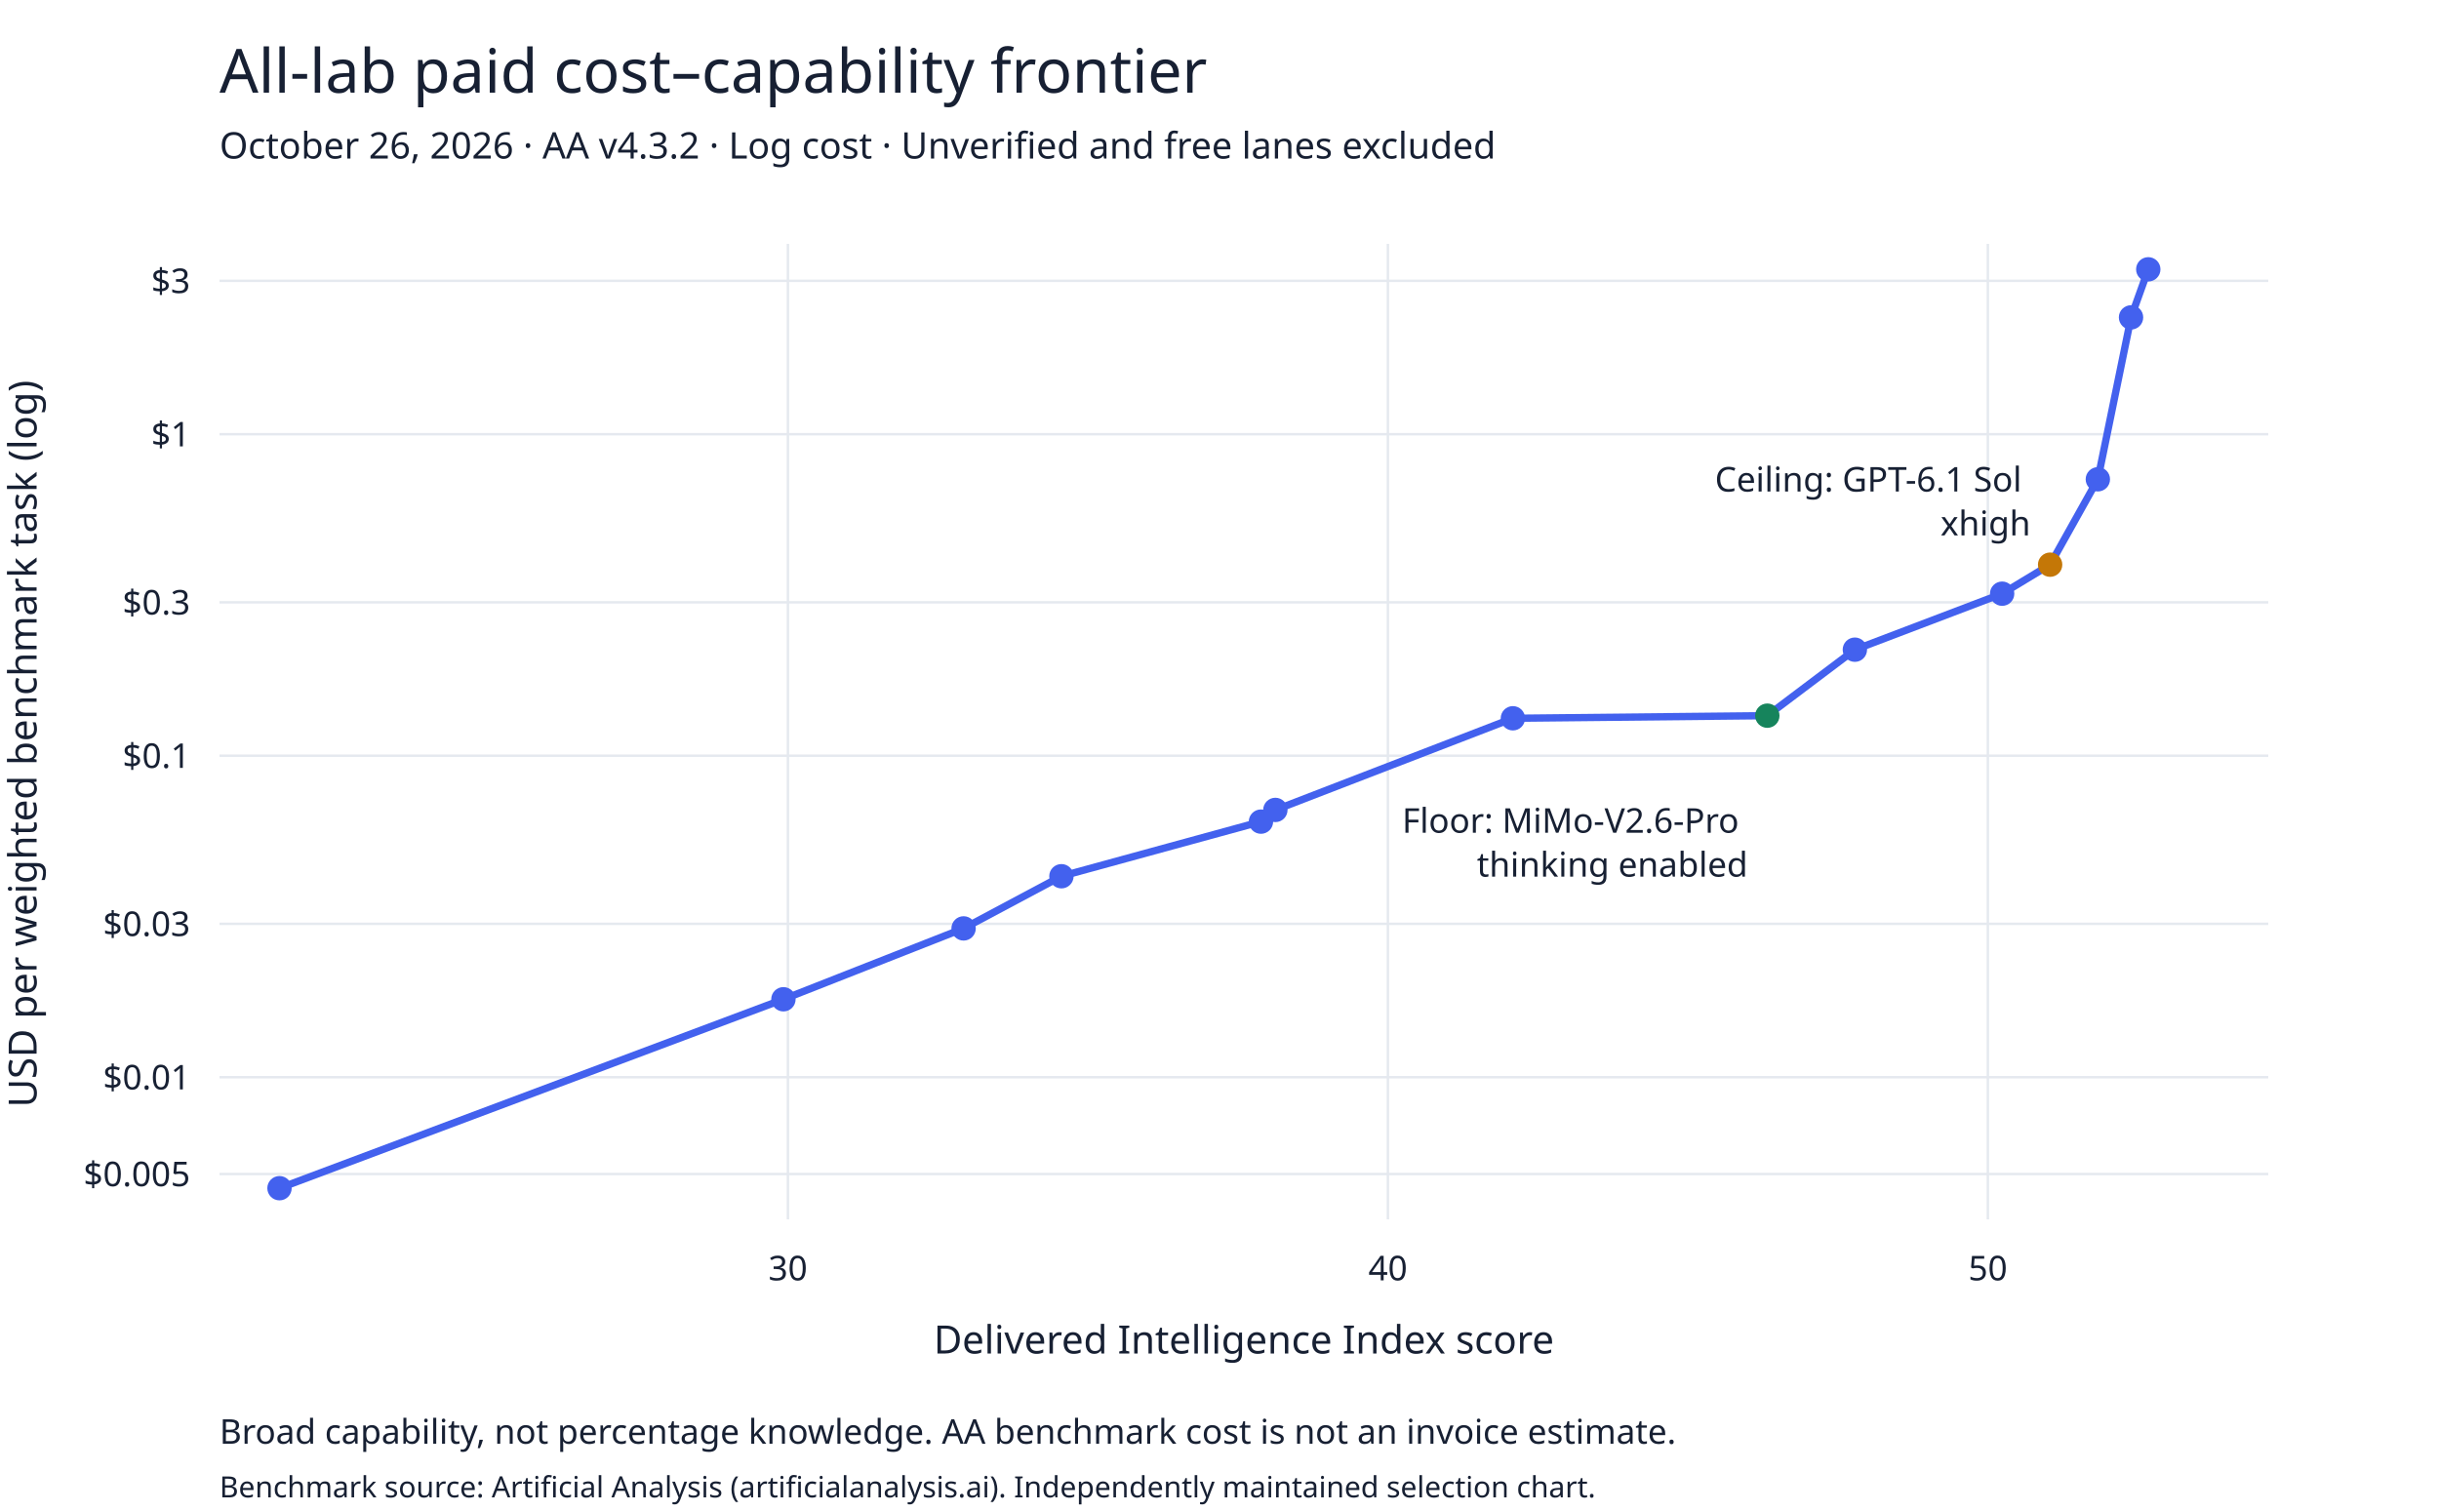
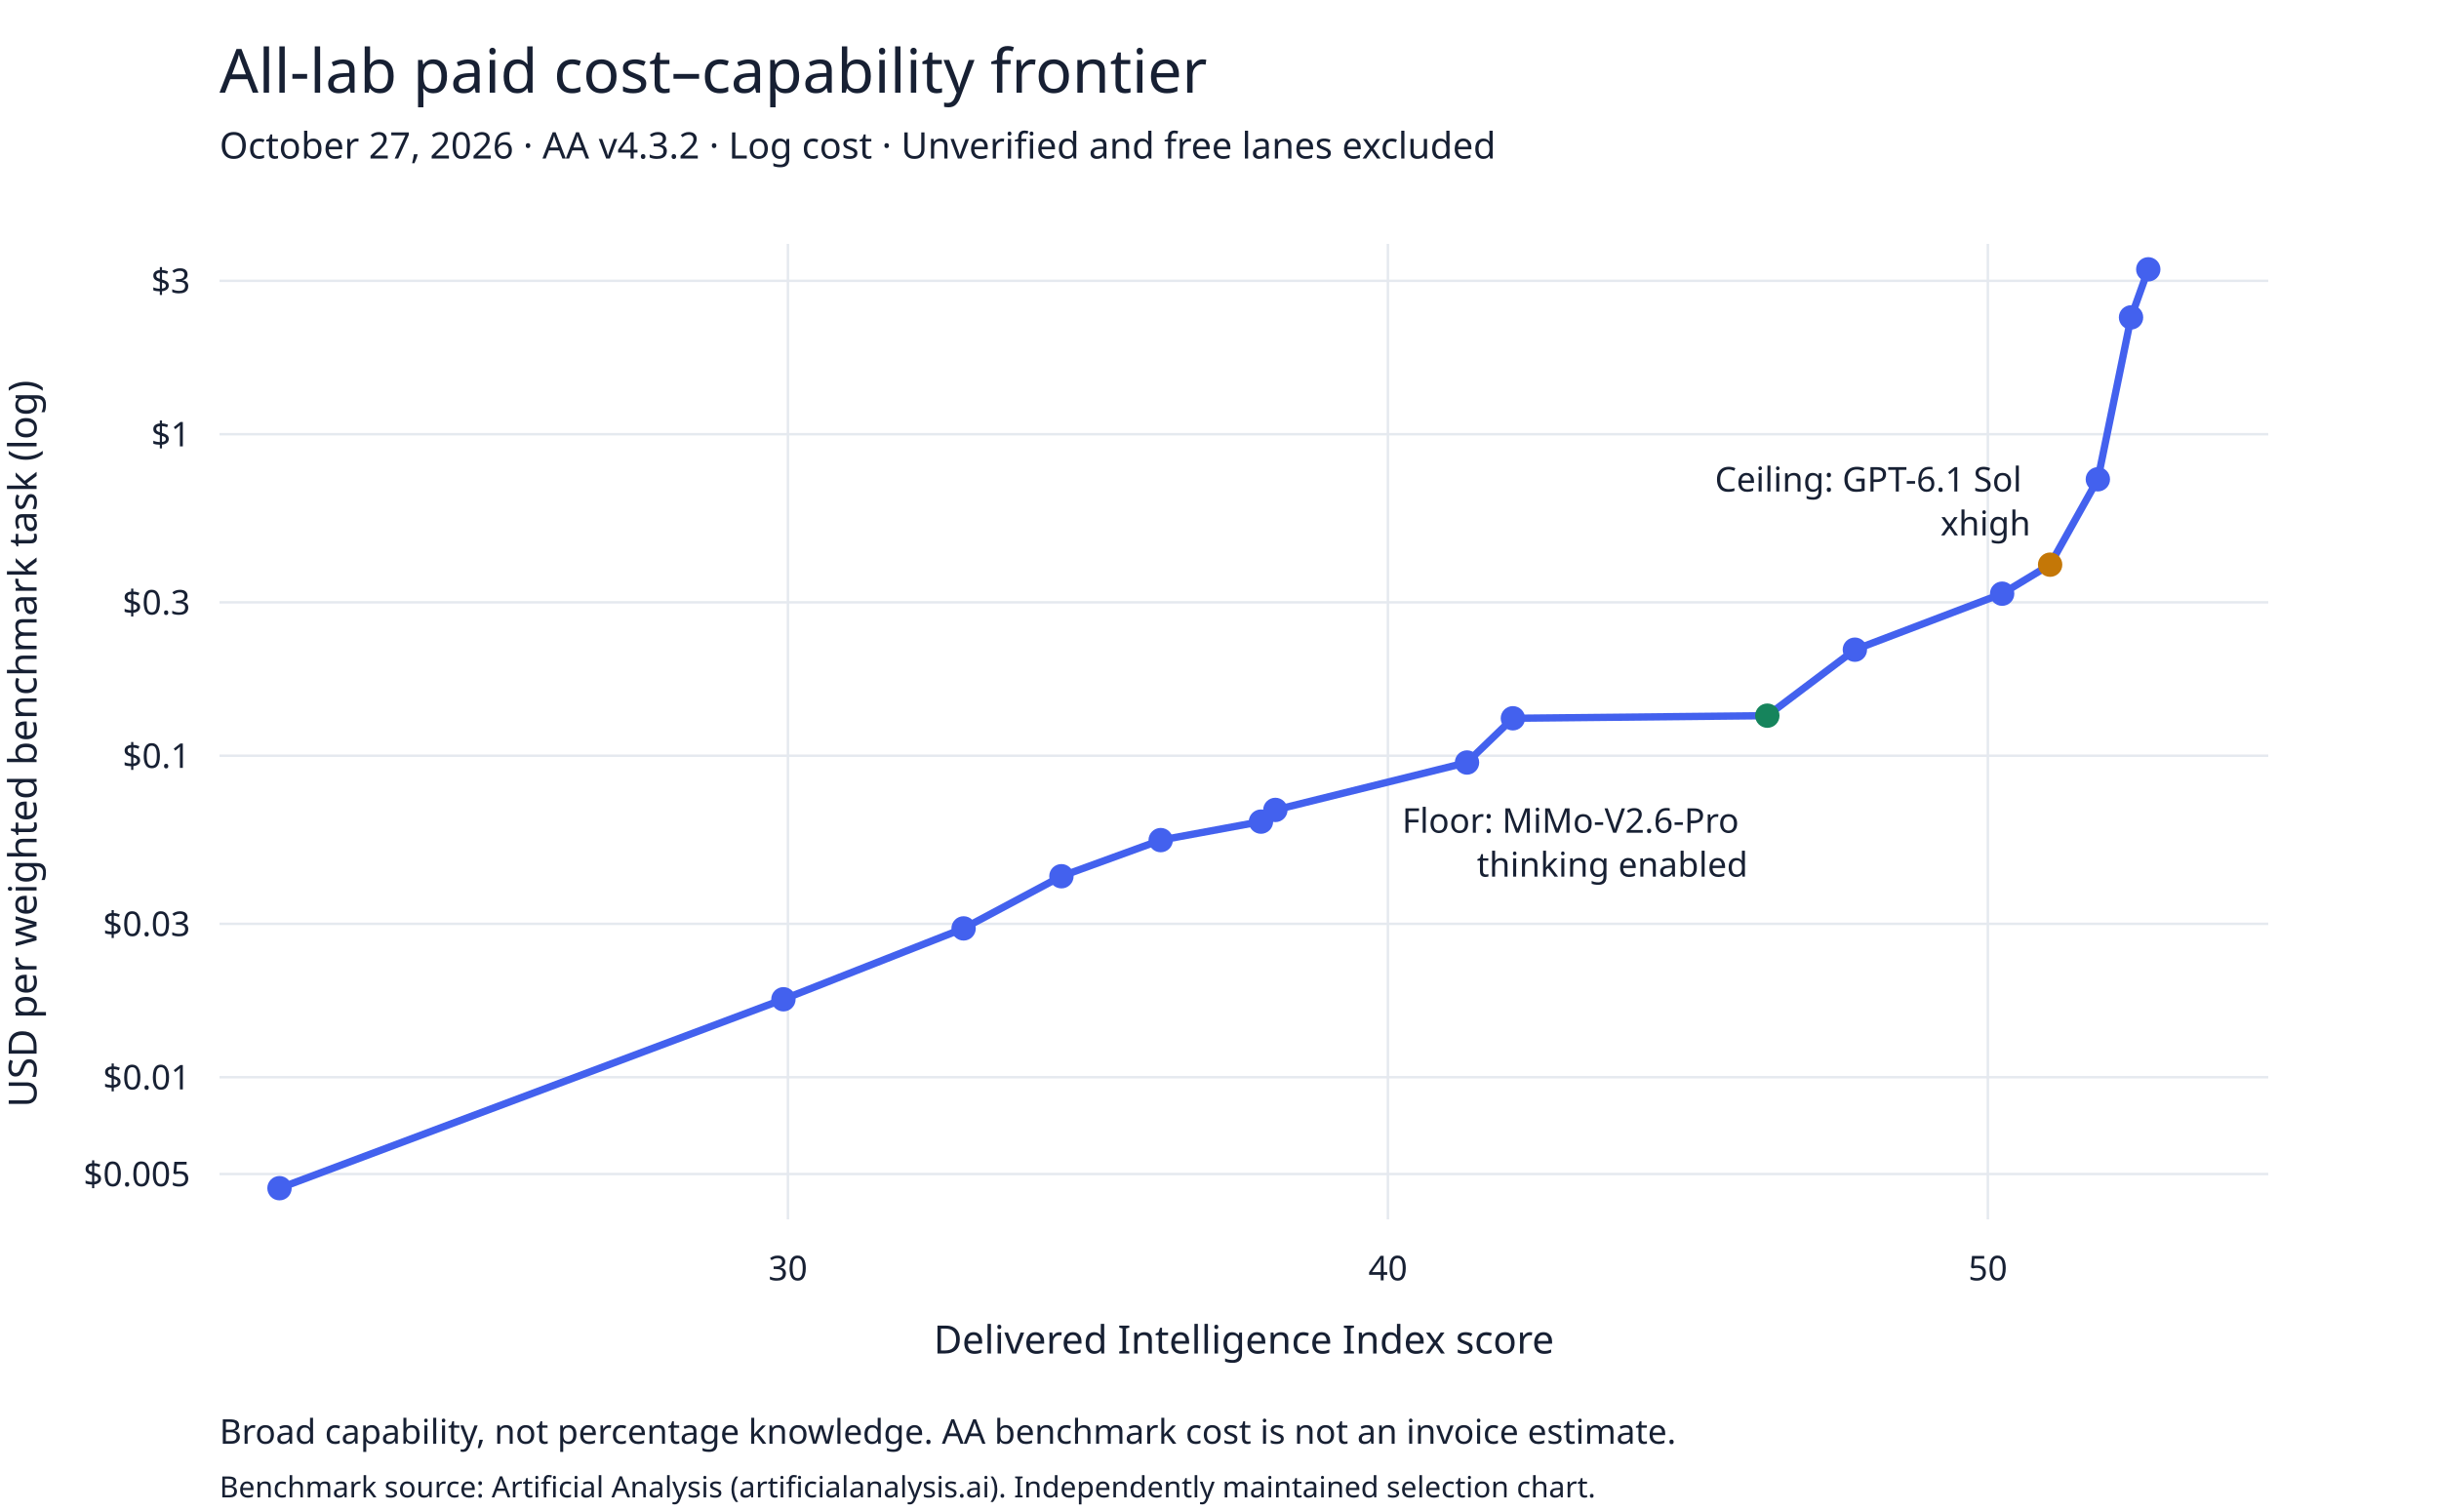
<svg xmlns="http://www.w3.org/2000/svg" width="1000" height="620">
  <rect width="100%" height="100%" fill="white" />
  <g font-family="sans-serif" fill="#172033">
    <text x="90" y="38" font-size="25">All-lab paid cost–capability frontier</text>
-     <text x="90" y="65" font-size="15">October 26, 2026 · AA v4.3.2 · Log cost · Unverified and free lanes excluded</text>
+     <text x="90" y="65" font-size="15">October 27, 2026 · AA v4.3.2 · Log cost · Unverified and free lanes excluded</text>
    <path d="M323.048,100 V500" stroke="#e5e9ef" />
    <text x="323.048" y="525" text-anchor="middle" font-size="14">30</text>
    <path d="M569.04,100 V500" stroke="#e5e9ef" />
    <text x="569.04" y="525" text-anchor="middle" font-size="14">40</text>
    <path d="M815.032,100 V500" stroke="#e5e9ef" />
    <text x="815.032" y="525" text-anchor="middle" font-size="14">50</text>
    <path d="M90,481.403 H930" stroke="#e5e9ef" />
    <text x="78" y="486.403" text-anchor="end" font-size="14">$0.005</text>
    <path d="M90,441.717 H930" stroke="#e5e9ef" />
    <text x="78" y="446.717" text-anchor="end" font-size="14">$0.01</text>
    <path d="M90,378.817 H930" stroke="#e5e9ef" />
    <text x="78" y="383.817" text-anchor="end" font-size="14">$0.03</text>
    <path d="M90,309.885 H930" stroke="#e5e9ef" />
    <text x="78" y="314.885" text-anchor="end" font-size="14">$0.1</text>
    <path d="M90,246.985 H930" stroke="#e5e9ef" />
    <text x="78" y="251.985" text-anchor="end" font-size="14">$0.3</text>
    <path d="M90,178.053 H930" stroke="#e5e9ef" />
    <text x="78" y="183.053" text-anchor="end" font-size="14">$1</text>
    <path d="M90,115.153 H930" stroke="#e5e9ef" />
    <text x="78" y="120.153" text-anchor="end" font-size="14">$3</text>
    <text x="510" y="555" text-anchor="middle" font-size="16">Delivered Intelligence Index score</text>
    <text x="15" y="305" transform="rotate(-90 15 305)" text-anchor="middle" font-size="16">USD per weighted benchmark task (log)</text>
-     <polyline points="114.599,487.224 321.207,409.753 395.079,380.696 435.189,359.303 516.997,336.909 522.904,332.115 620.294,294.534 724.61,293.462 760.503,266.406 820.881,243.444 840.56,231.546 860.128,196.531 873.733,130.147 880.802,110.439" fill="none" stroke="#4361ee" stroke-width="3" />
+     <polyline points="114.599,487.224 321.207,409.753 395.079,380.696 435.189,359.303 475.891,344.489 516.997,336.909 522.904,332.115 601.482,312.668 620.294,294.534 724.61,293.462 760.503,266.406 820.881,243.444 840.56,231.546 860.128,196.531 873.733,130.147 880.802,110.439" fill="none" stroke="#4361ee" stroke-width="3" />
    <circle cx="114.599" cy="487.224" r="5" fill="#4361ee" />
    <circle cx="321.207" cy="409.753" r="5" fill="#4361ee" />
    <circle cx="395.079" cy="380.696" r="5" fill="#4361ee" />
    <circle cx="435.189" cy="359.303" r="5" fill="#4361ee" />
+     <circle cx="475.891" cy="344.489" r="5" fill="#4361ee" />
    <circle cx="516.997" cy="336.909" r="5" fill="#4361ee" />
    <circle cx="522.904" cy="332.115" r="5" fill="#4361ee" />
+     <circle cx="601.482" cy="312.668" r="5" fill="#4361ee" />
    <circle cx="620.294" cy="294.534" r="5" fill="#4361ee" />
    <circle cx="724.61" cy="293.462" r="5" fill="#16845c" />
    <circle cx="760.503" cy="266.406" r="5" fill="#4361ee" />
    <circle cx="820.881" cy="243.444" r="5" fill="#4361ee" />
    <circle cx="840.56" cy="231.546" r="5" fill="#c47707" />
    <circle cx="860.128" cy="196.531" r="5" fill="#4361ee" />
    <circle cx="873.733" cy="130.147" r="5" fill="#4361ee" />
    <circle cx="880.802" cy="110.439" r="5" fill="#4361ee" />
    <text x="716.61" y="341.462" text-anchor="end" font-size="14">
      <tspan>Floor: MiMo-V2.6-Pro</tspan>
      <tspan x="716.61" dy="18">thinking enabled</tspan>
    </text>
    <text x="832.56" y="201.546" text-anchor="end" font-size="14">
      <tspan>Ceiling: GPT-6.1 Sol</tspan>
      <tspan x="832.56" dy="18">xhigh</tspan>
    </text>
    <text x="90" y="592" font-size="14">Broad capability, not percentage knowledge. AA benchmark cost is not an invoice estimate.</text>
    <text x="90" y="614" font-size="12">Benchmark source: Artificial Analysis (artificialanalysis.ai). Independently maintained selection chart.</text>
  </g>
</svg>
